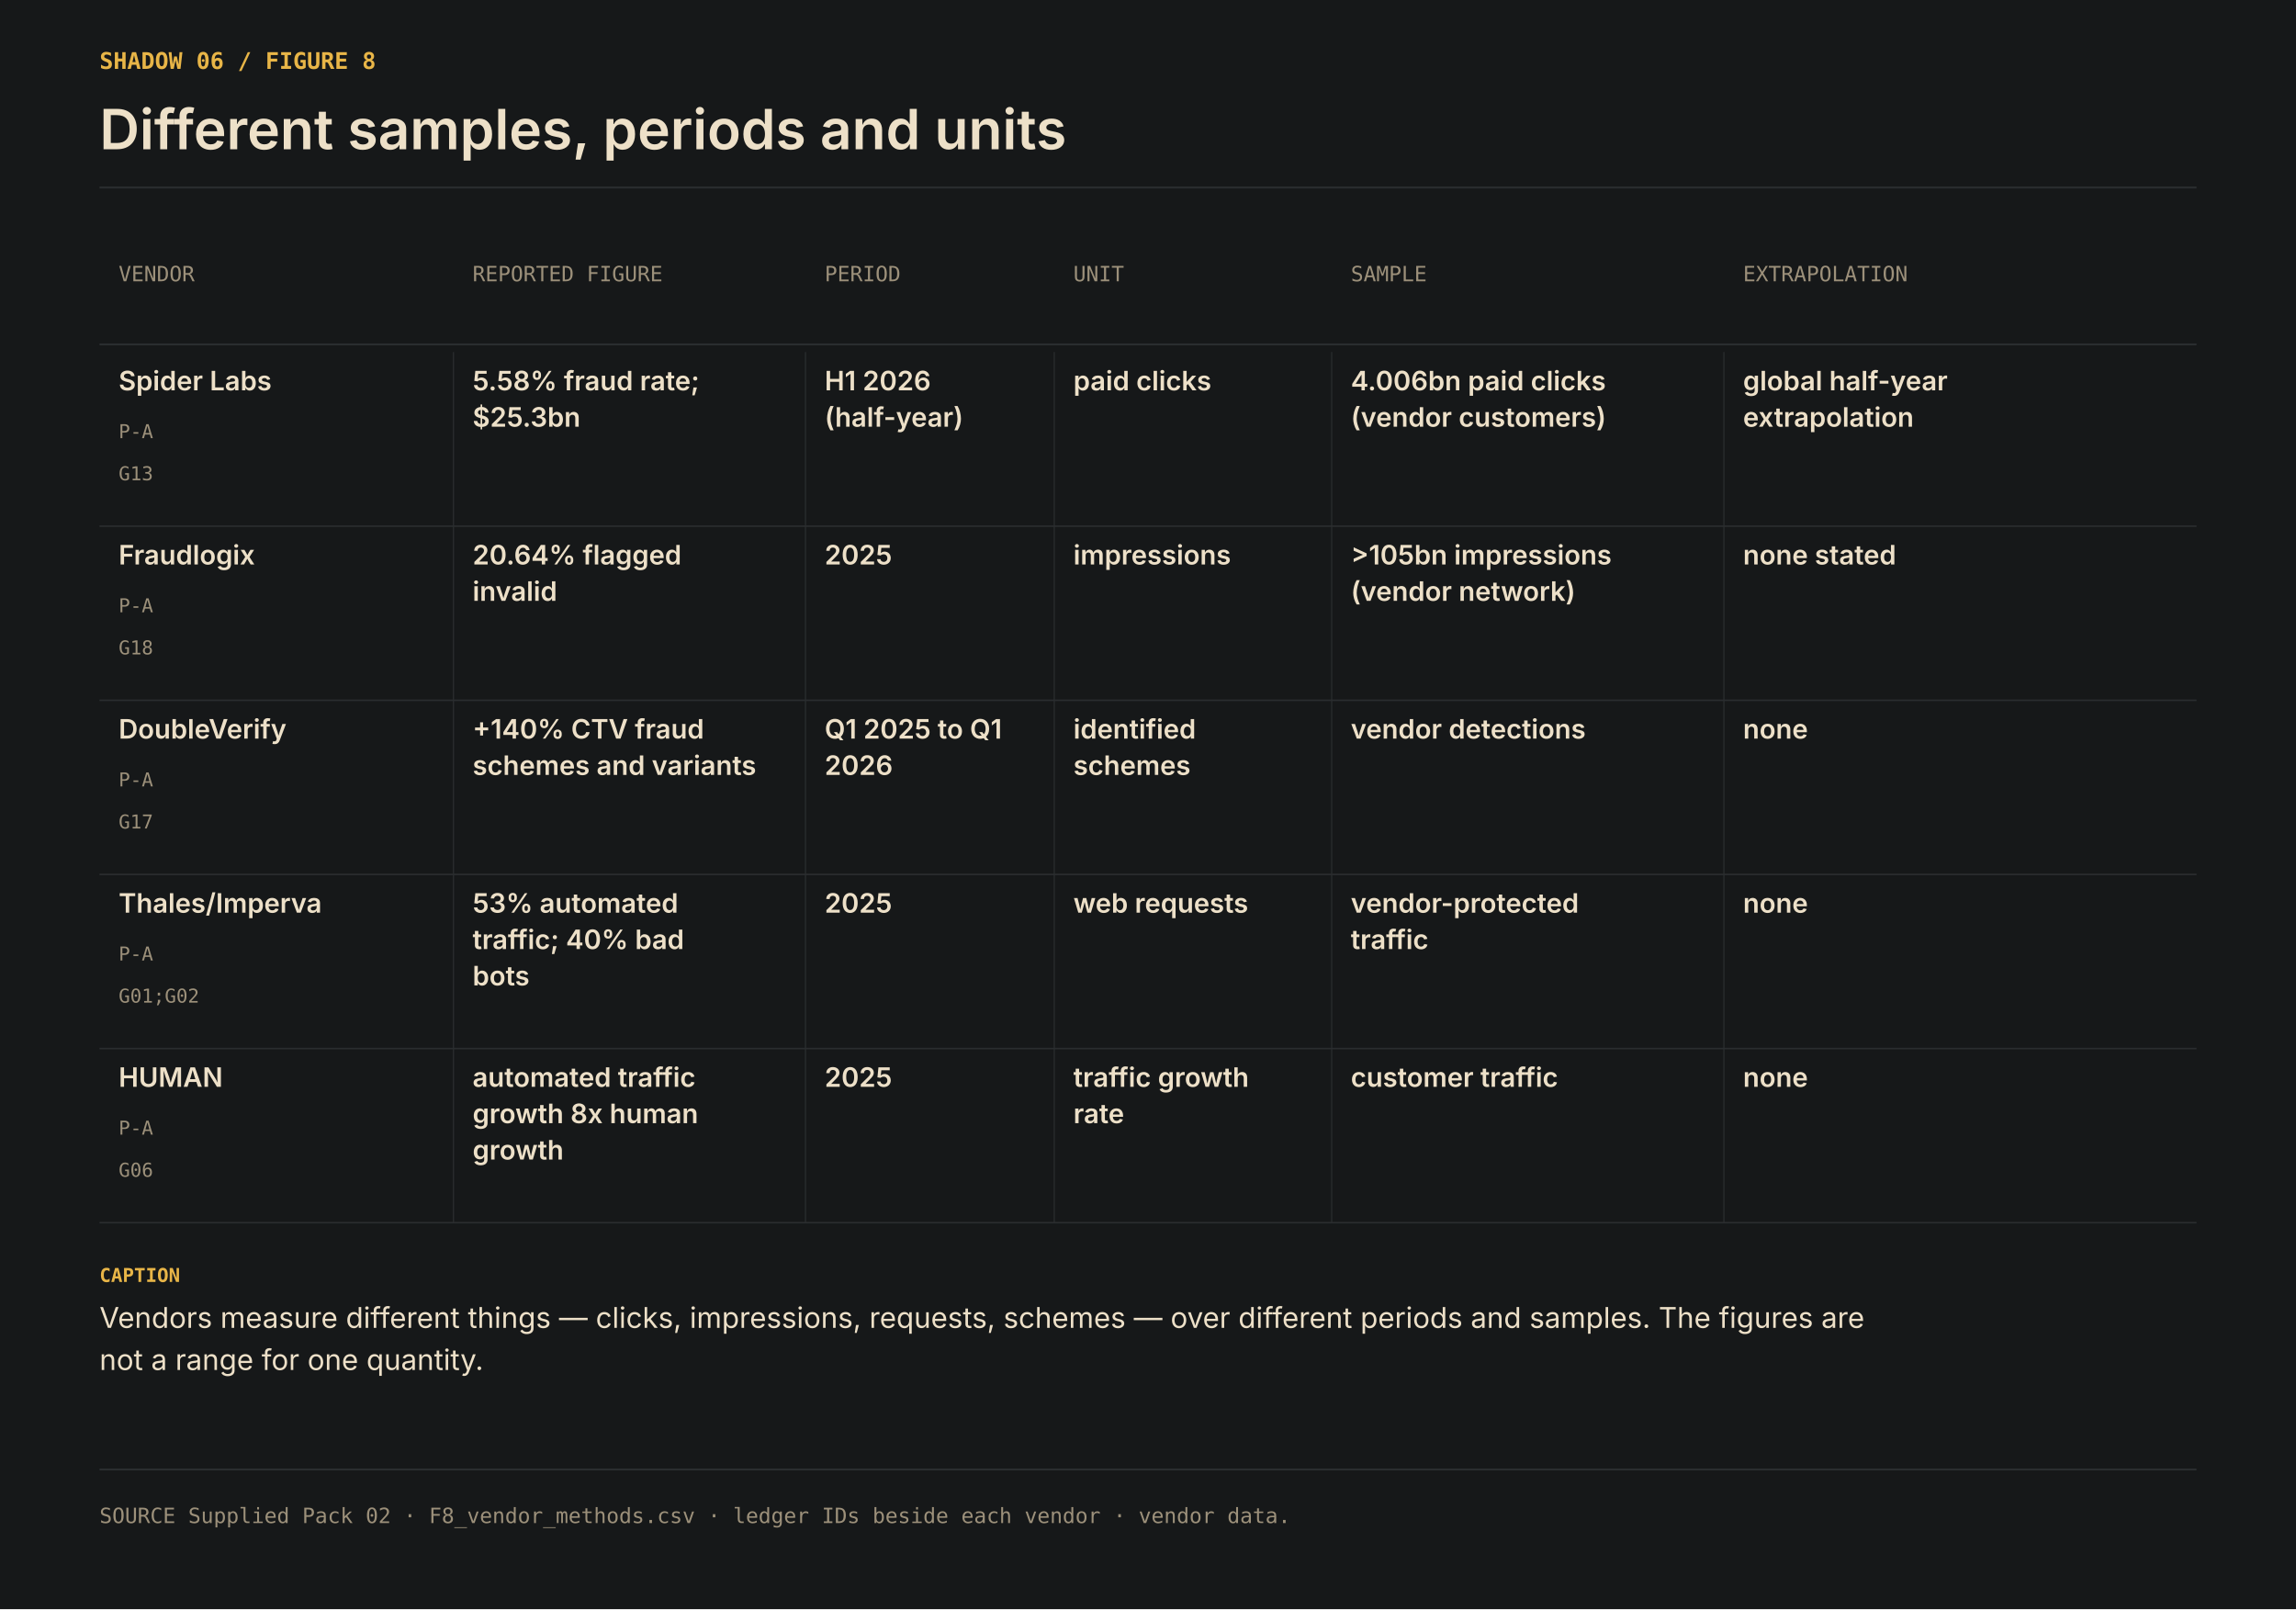
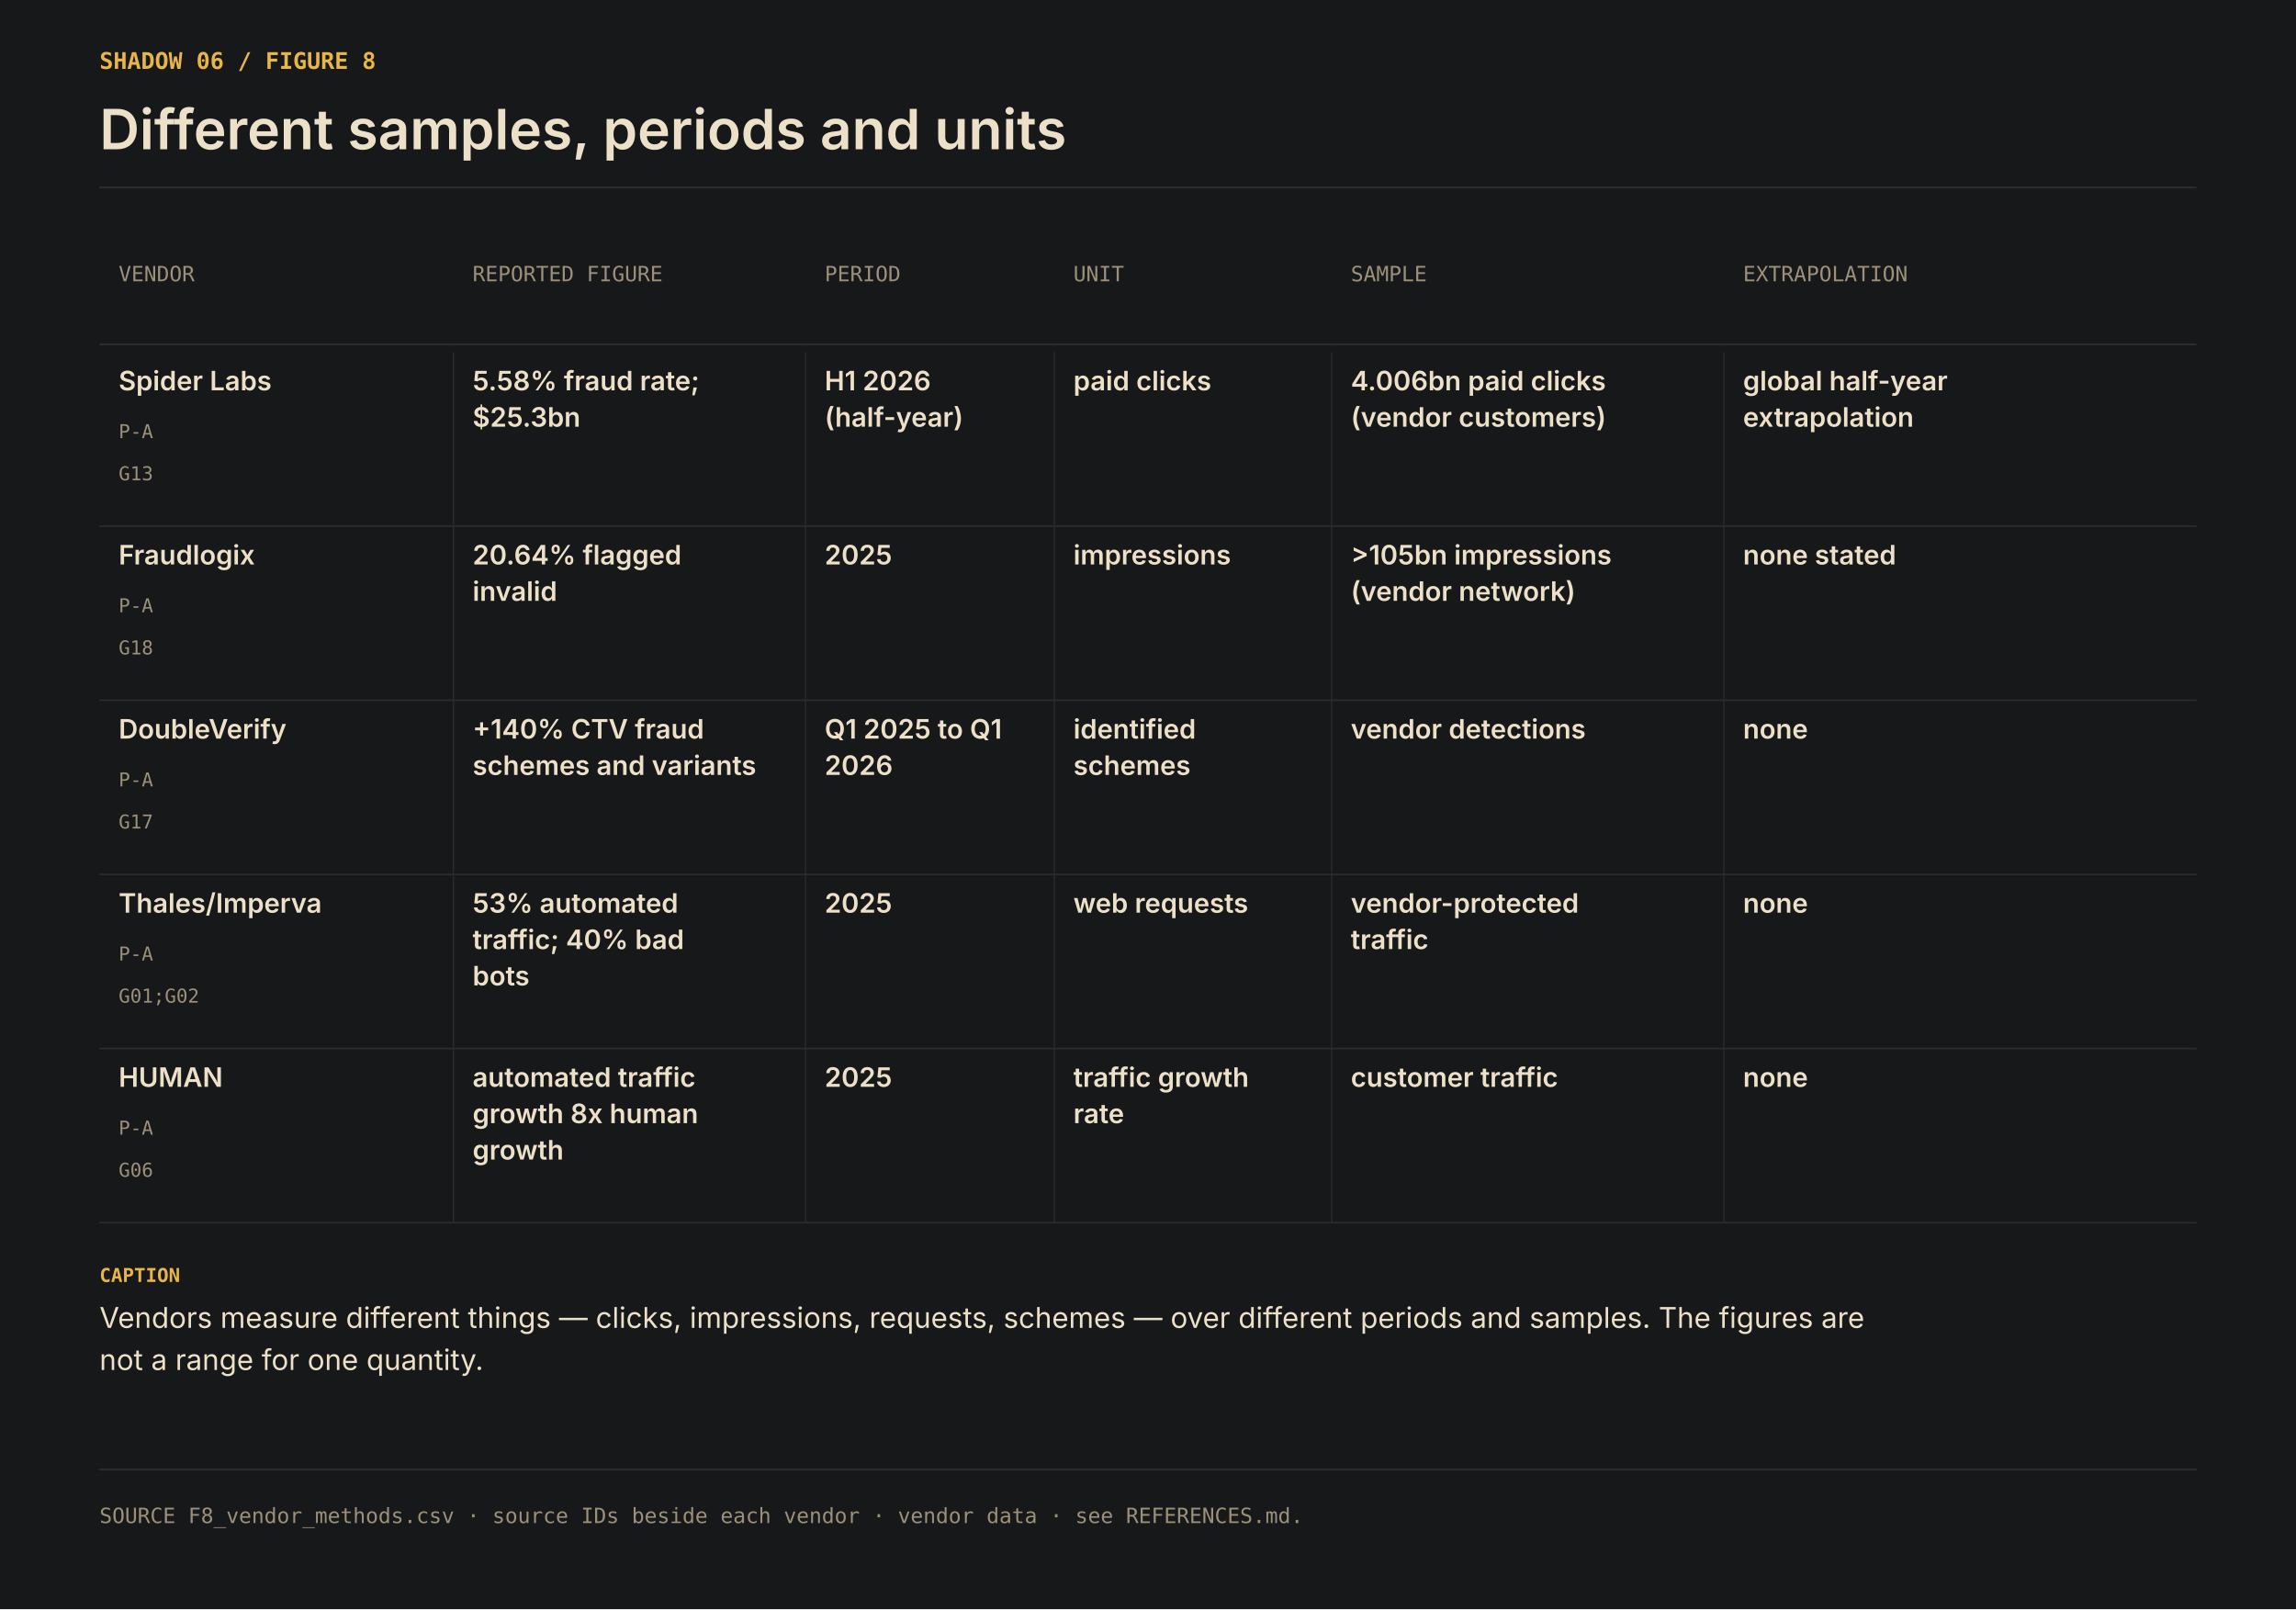
<svg xmlns="http://www.w3.org/2000/svg" width="1200" height="841" viewBox="0 0 1200 841" role="img" aria-labelledby="title desc">
  <rect width="1200" height="841" fill="#161819" />
  <text x="52" y="36" fill="#E8B547" font-family="JetBrains Mono,monospace" font-size="12" font-weight="600" text-anchor="start">SHADOW 06  /  FIGURE 8</text>
  <text x="52" y="78" fill="#EDE0C8" font-family="Inter,Arial,sans-serif" font-size="29" font-weight="600" text-anchor="start">Different samples, periods and units</text>
  <line x1="52" y1="98" x2="1148" y2="98" stroke="#2A2D2F" stroke-width="1" />
  <text x="62" y="147" fill="#9C907A" font-family="JetBrains Mono,monospace" font-size="11" font-weight="400" text-anchor="start">VENDOR</text>
  <text x="247" y="147" fill="#9C907A" font-family="JetBrains Mono,monospace" font-size="11" font-weight="400" text-anchor="start">REPORTED FIGURE</text>
  <text x="431" y="147" fill="#9C907A" font-family="JetBrains Mono,monospace" font-size="11" font-weight="400" text-anchor="start">PERIOD</text>
  <text x="561" y="147" fill="#9C907A" font-family="JetBrains Mono,monospace" font-size="11" font-weight="400" text-anchor="start">UNIT</text>
  <text x="706" y="147" fill="#9C907A" font-family="JetBrains Mono,monospace" font-size="11" font-weight="400" text-anchor="start">SAMPLE</text>
  <text x="911" y="147" fill="#9C907A" font-family="JetBrains Mono,monospace" font-size="11" font-weight="400" text-anchor="start">EXTRAPOLATION</text>
  <line x1="52" y1="180" x2="1148" y2="180" stroke="#2A2D2F" stroke-width="1" />
  <g data-row="0" data-field="vendor" data-value="Spider Labs">
    <text x="62" y="204" fill="#EDE0C8" font-family="Inter,Arial,sans-serif" font-size="14" font-weight="600" text-anchor="start">Spider Labs</text>
  </g>
  <g data-row="0" data-field="tier" data-value="P-A">
    <text x="62" y="229" fill="#9C907A" font-family="JetBrains Mono,monospace" font-size="10" font-weight="400" text-anchor="start">P-A</text>
  </g>
  <g data-row="0" data-field="rows" data-value="G13">
    <text x="62" y="251" fill="#9C907A" font-family="JetBrains Mono,monospace" font-size="10" font-weight="400" text-anchor="start">G13</text>
  </g>
  <line x1="237" y1="184" x2="237" y2="275" stroke="#2A2D2F" stroke-width="0.6" />
  <g data-row="0" data-field="reported_figure" data-value="5.58% fraud rate; $25.3bn">
    <text x="247" y="204" fill="#EDE0C8" font-family="Inter,Arial,sans-serif" font-size="14" font-weight="600" text-anchor="start">5.58% fraud rate;</text>
    <text x="247" y="223" fill="#EDE0C8" font-family="Inter,Arial,sans-serif" font-size="14" font-weight="600" text-anchor="start">$25.3bn</text>
  </g>
  <line x1="421" y1="184" x2="421" y2="275" stroke="#2A2D2F" stroke-width="0.6" />
  <g data-row="0" data-field="period" data-value="H1 2026 (half-year)">
    <text x="431" y="204" fill="#EDE0C8" font-family="Inter,Arial,sans-serif" font-size="14" font-weight="600" text-anchor="start">H1 2026</text>
    <text x="431" y="223" fill="#EDE0C8" font-family="Inter,Arial,sans-serif" font-size="14" font-weight="600" text-anchor="start">(half-year)</text>
  </g>
  <line x1="551" y1="184" x2="551" y2="275" stroke="#2A2D2F" stroke-width="0.6" />
  <g data-row="0" data-field="unit" data-value="paid clicks">
    <text x="561" y="204" fill="#EDE0C8" font-family="Inter,Arial,sans-serif" font-size="14" font-weight="600" text-anchor="start">paid clicks</text>
  </g>
  <line x1="696" y1="184" x2="696" y2="275" stroke="#2A2D2F" stroke-width="0.6" />
  <g data-row="0" data-field="sample" data-value="4.006bn paid clicks (vendor customers)">
    <text x="706" y="204" fill="#EDE0C8" font-family="Inter,Arial,sans-serif" font-size="14" font-weight="600" text-anchor="start">4.006bn paid clicks</text>
    <text x="706" y="223" fill="#EDE0C8" font-family="Inter,Arial,sans-serif" font-size="14" font-weight="600" text-anchor="start">(vendor customers)</text>
  </g>
  <line x1="901" y1="184" x2="901" y2="275" stroke="#2A2D2F" stroke-width="0.6" />
  <g data-row="0" data-field="extrapolation" data-value="global half-year extrapolation">
    <text x="911" y="204" fill="#EDE0C8" font-family="Inter,Arial,sans-serif" font-size="14" font-weight="600" text-anchor="start">global half-year</text>
    <text x="911" y="223" fill="#EDE0C8" font-family="Inter,Arial,sans-serif" font-size="14" font-weight="600" text-anchor="start">extrapolation</text>
  </g>
  <line x1="52" y1="275" x2="1148" y2="275" stroke="#2A2D2F" stroke-width="0.8" />
  <g data-row="1" data-field="vendor" data-value="Fraudlogix">
    <text x="62" y="295" fill="#EDE0C8" font-family="Inter,Arial,sans-serif" font-size="14" font-weight="600" text-anchor="start">Fraudlogix</text>
  </g>
  <g data-row="1" data-field="tier" data-value="P-A">
    <text x="62" y="320" fill="#9C907A" font-family="JetBrains Mono,monospace" font-size="10" font-weight="400" text-anchor="start">P-A</text>
  </g>
  <g data-row="1" data-field="rows" data-value="G18">
    <text x="62" y="342" fill="#9C907A" font-family="JetBrains Mono,monospace" font-size="10" font-weight="400" text-anchor="start">G18</text>
  </g>
  <line x1="237" y1="275" x2="237" y2="366" stroke="#2A2D2F" stroke-width="0.6" />
  <g data-row="1" data-field="reported_figure" data-value="20.64% flagged invalid">
    <text x="247" y="295" fill="#EDE0C8" font-family="Inter,Arial,sans-serif" font-size="14" font-weight="600" text-anchor="start">20.64% flagged</text>
    <text x="247" y="314" fill="#EDE0C8" font-family="Inter,Arial,sans-serif" font-size="14" font-weight="600" text-anchor="start">invalid</text>
  </g>
  <line x1="421" y1="275" x2="421" y2="366" stroke="#2A2D2F" stroke-width="0.6" />
  <g data-row="1" data-field="period" data-value="2025">
    <text x="431" y="295" fill="#EDE0C8" font-family="Inter,Arial,sans-serif" font-size="14" font-weight="600" text-anchor="start">2025</text>
  </g>
  <line x1="551" y1="275" x2="551" y2="366" stroke="#2A2D2F" stroke-width="0.6" />
  <g data-row="1" data-field="unit" data-value="impressions">
    <text x="561" y="295" fill="#EDE0C8" font-family="Inter,Arial,sans-serif" font-size="14" font-weight="600" text-anchor="start">impressions</text>
  </g>
  <line x1="696" y1="275" x2="696" y2="366" stroke="#2A2D2F" stroke-width="0.6" />
  <g data-row="1" data-field="sample" data-value="&gt;105bn impressions (vendor network)">
    <text x="706" y="295" fill="#EDE0C8" font-family="Inter,Arial,sans-serif" font-size="14" font-weight="600" text-anchor="start">&gt;105bn impressions</text>
    <text x="706" y="314" fill="#EDE0C8" font-family="Inter,Arial,sans-serif" font-size="14" font-weight="600" text-anchor="start">(vendor network)</text>
  </g>
  <line x1="901" y1="275" x2="901" y2="366" stroke="#2A2D2F" stroke-width="0.6" />
  <g data-row="1" data-field="extrapolation" data-value="none stated">
    <text x="911" y="295" fill="#EDE0C8" font-family="Inter,Arial,sans-serif" font-size="14" font-weight="600" text-anchor="start">none stated</text>
  </g>
  <line x1="52" y1="366" x2="1148" y2="366" stroke="#2A2D2F" stroke-width="0.8" />
  <g data-row="2" data-field="vendor" data-value="DoubleVerify">
    <text x="62" y="386" fill="#EDE0C8" font-family="Inter,Arial,sans-serif" font-size="14" font-weight="600" text-anchor="start">DoubleVerify</text>
  </g>
  <g data-row="2" data-field="tier" data-value="P-A">
    <text x="62" y="411" fill="#9C907A" font-family="JetBrains Mono,monospace" font-size="10" font-weight="400" text-anchor="start">P-A</text>
  </g>
  <g data-row="2" data-field="rows" data-value="G17">
    <text x="62" y="433" fill="#9C907A" font-family="JetBrains Mono,monospace" font-size="10" font-weight="400" text-anchor="start">G17</text>
  </g>
  <line x1="237" y1="366" x2="237" y2="457" stroke="#2A2D2F" stroke-width="0.6" />
  <g data-row="2" data-field="reported_figure" data-value="+140% CTV fraud schemes and variants">
    <text x="247" y="386" fill="#EDE0C8" font-family="Inter,Arial,sans-serif" font-size="14" font-weight="600" text-anchor="start">+140% CTV fraud</text>
    <text x="247" y="405" fill="#EDE0C8" font-family="Inter,Arial,sans-serif" font-size="14" font-weight="600" text-anchor="start">schemes and variants</text>
  </g>
  <line x1="421" y1="366" x2="421" y2="457" stroke="#2A2D2F" stroke-width="0.6" />
  <g data-row="2" data-field="period" data-value="Q1 2025 to Q1 2026">
    <text x="431" y="386" fill="#EDE0C8" font-family="Inter,Arial,sans-serif" font-size="14" font-weight="600" text-anchor="start">Q1 2025 to Q1</text>
    <text x="431" y="405" fill="#EDE0C8" font-family="Inter,Arial,sans-serif" font-size="14" font-weight="600" text-anchor="start">2026</text>
  </g>
  <line x1="551" y1="366" x2="551" y2="457" stroke="#2A2D2F" stroke-width="0.6" />
  <g data-row="2" data-field="unit" data-value="identified schemes">
    <text x="561" y="386" fill="#EDE0C8" font-family="Inter,Arial,sans-serif" font-size="14" font-weight="600" text-anchor="start">identified</text>
    <text x="561" y="405" fill="#EDE0C8" font-family="Inter,Arial,sans-serif" font-size="14" font-weight="600" text-anchor="start">schemes</text>
  </g>
  <line x1="696" y1="366" x2="696" y2="457" stroke="#2A2D2F" stroke-width="0.6" />
  <g data-row="2" data-field="sample" data-value="vendor detections">
    <text x="706" y="386" fill="#EDE0C8" font-family="Inter,Arial,sans-serif" font-size="14" font-weight="600" text-anchor="start">vendor detections</text>
  </g>
  <line x1="901" y1="366" x2="901" y2="457" stroke="#2A2D2F" stroke-width="0.6" />
  <g data-row="2" data-field="extrapolation" data-value="none">
    <text x="911" y="386" fill="#EDE0C8" font-family="Inter,Arial,sans-serif" font-size="14" font-weight="600" text-anchor="start">none</text>
  </g>
  <line x1="52" y1="457" x2="1148" y2="457" stroke="#2A2D2F" stroke-width="0.8" />
  <g data-row="3" data-field="vendor" data-value="Thales/Imperva">
    <text x="62" y="477" fill="#EDE0C8" font-family="Inter,Arial,sans-serif" font-size="14" font-weight="600" text-anchor="start">Thales/Imperva</text>
  </g>
  <g data-row="3" data-field="tier" data-value="P-A">
    <text x="62" y="502" fill="#9C907A" font-family="JetBrains Mono,monospace" font-size="10" font-weight="400" text-anchor="start">P-A</text>
  </g>
  <g data-row="3" data-field="rows" data-value="G01;G02">
    <text x="62" y="524" fill="#9C907A" font-family="JetBrains Mono,monospace" font-size="10" font-weight="400" text-anchor="start">G01;G02</text>
  </g>
  <line x1="237" y1="457" x2="237" y2="548" stroke="#2A2D2F" stroke-width="0.6" />
  <g data-row="3" data-field="reported_figure" data-value="53% automated traffic; 40% bad bots">
    <text x="247" y="477" fill="#EDE0C8" font-family="Inter,Arial,sans-serif" font-size="14" font-weight="600" text-anchor="start">53% automated</text>
    <text x="247" y="496" fill="#EDE0C8" font-family="Inter,Arial,sans-serif" font-size="14" font-weight="600" text-anchor="start">traffic; 40% bad</text>
    <text x="247" y="515" fill="#EDE0C8" font-family="Inter,Arial,sans-serif" font-size="14" font-weight="600" text-anchor="start">bots</text>
  </g>
  <line x1="421" y1="457" x2="421" y2="548" stroke="#2A2D2F" stroke-width="0.6" />
  <g data-row="3" data-field="period" data-value="2025">
    <text x="431" y="477" fill="#EDE0C8" font-family="Inter,Arial,sans-serif" font-size="14" font-weight="600" text-anchor="start">2025</text>
  </g>
  <line x1="551" y1="457" x2="551" y2="548" stroke="#2A2D2F" stroke-width="0.6" />
  <g data-row="3" data-field="unit" data-value="web requests">
    <text x="561" y="477" fill="#EDE0C8" font-family="Inter,Arial,sans-serif" font-size="14" font-weight="600" text-anchor="start">web requests</text>
  </g>
  <line x1="696" y1="457" x2="696" y2="548" stroke="#2A2D2F" stroke-width="0.6" />
  <g data-row="3" data-field="sample" data-value="vendor-protected traffic">
    <text x="706" y="477" fill="#EDE0C8" font-family="Inter,Arial,sans-serif" font-size="14" font-weight="600" text-anchor="start">vendor-protected</text>
    <text x="706" y="496" fill="#EDE0C8" font-family="Inter,Arial,sans-serif" font-size="14" font-weight="600" text-anchor="start">traffic</text>
  </g>
  <line x1="901" y1="457" x2="901" y2="548" stroke="#2A2D2F" stroke-width="0.6" />
  <g data-row="3" data-field="extrapolation" data-value="none">
    <text x="911" y="477" fill="#EDE0C8" font-family="Inter,Arial,sans-serif" font-size="14" font-weight="600" text-anchor="start">none</text>
  </g>
  <line x1="52" y1="548" x2="1148" y2="548" stroke="#2A2D2F" stroke-width="0.8" />
  <g data-row="4" data-field="vendor" data-value="HUMAN">
    <text x="62" y="568" fill="#EDE0C8" font-family="Inter,Arial,sans-serif" font-size="14" font-weight="600" text-anchor="start">HUMAN</text>
  </g>
  <g data-row="4" data-field="tier" data-value="P-A">
    <text x="62" y="593" fill="#9C907A" font-family="JetBrains Mono,monospace" font-size="10" font-weight="400" text-anchor="start">P-A</text>
  </g>
  <g data-row="4" data-field="rows" data-value="G06">
    <text x="62" y="615" fill="#9C907A" font-family="JetBrains Mono,monospace" font-size="10" font-weight="400" text-anchor="start">G06</text>
  </g>
  <line x1="237" y1="548" x2="237" y2="639" stroke="#2A2D2F" stroke-width="0.6" />
  <g data-row="4" data-field="reported_figure" data-value="automated traffic growth 8x human growth">
    <text x="247" y="568" fill="#EDE0C8" font-family="Inter,Arial,sans-serif" font-size="14" font-weight="600" text-anchor="start">automated traffic</text>
    <text x="247" y="587" fill="#EDE0C8" font-family="Inter,Arial,sans-serif" font-size="14" font-weight="600" text-anchor="start">growth 8x human</text>
    <text x="247" y="606" fill="#EDE0C8" font-family="Inter,Arial,sans-serif" font-size="14" font-weight="600" text-anchor="start">growth</text>
  </g>
  <line x1="421" y1="548" x2="421" y2="639" stroke="#2A2D2F" stroke-width="0.6" />
  <g data-row="4" data-field="period" data-value="2025">
    <text x="431" y="568" fill="#EDE0C8" font-family="Inter,Arial,sans-serif" font-size="14" font-weight="600" text-anchor="start">2025</text>
  </g>
  <line x1="551" y1="548" x2="551" y2="639" stroke="#2A2D2F" stroke-width="0.6" />
  <g data-row="4" data-field="unit" data-value="traffic growth rate">
    <text x="561" y="568" fill="#EDE0C8" font-family="Inter,Arial,sans-serif" font-size="14" font-weight="600" text-anchor="start">traffic growth</text>
    <text x="561" y="587" fill="#EDE0C8" font-family="Inter,Arial,sans-serif" font-size="14" font-weight="600" text-anchor="start">rate</text>
  </g>
  <line x1="696" y1="548" x2="696" y2="639" stroke="#2A2D2F" stroke-width="0.6" />
  <g data-row="4" data-field="sample" data-value="customer traffic">
    <text x="706" y="568" fill="#EDE0C8" font-family="Inter,Arial,sans-serif" font-size="14" font-weight="600" text-anchor="start">customer traffic</text>
  </g>
  <line x1="901" y1="548" x2="901" y2="639" stroke="#2A2D2F" stroke-width="0.6" />
  <g data-row="4" data-field="extrapolation" data-value="none">
    <text x="911" y="568" fill="#EDE0C8" font-family="Inter,Arial,sans-serif" font-size="14" font-weight="600" text-anchor="start">none</text>
  </g>
  <line x1="52" y1="639" x2="1148" y2="639" stroke="#2A2D2F" stroke-width="0.8" />
  <text x="52" y="670" fill="#E8B547" font-family="JetBrains Mono,monospace" font-size="10" font-weight="600" text-anchor="start">CAPTION</text>
  <text x="52" y="694" fill="#EDE0C8" font-family="Inter,Arial,sans-serif" font-size="15" font-weight="400" text-anchor="start">Vendors measure different things — clicks, impressions, requests, schemes — over different periods and samples. The figures are</text>
  <text x="52" y="716" fill="#EDE0C8" font-family="Inter,Arial,sans-serif" font-size="15" font-weight="400" text-anchor="start">not a range for one quantity.</text>
  <line x1="52" y1="768" x2="1148" y2="768" stroke="#2A2D2F" stroke-width="1" />
-   <text x="52" y="796" fill="#9C907A" font-family="JetBrains Mono,monospace" font-size="11" font-weight="400" text-anchor="start">SOURCE  Supplied Pack 02 · F8_vendor_methods.csv · ledger IDs beside each vendor · vendor data.</text>
+   <text x="52" y="796" fill="#9C907A" font-family="JetBrains Mono,monospace" font-size="11" font-weight="400" text-anchor="start">SOURCE  F8_vendor_methods.csv · source IDs beside each vendor · vendor data · see REFERENCES.md.</text>
</svg>
